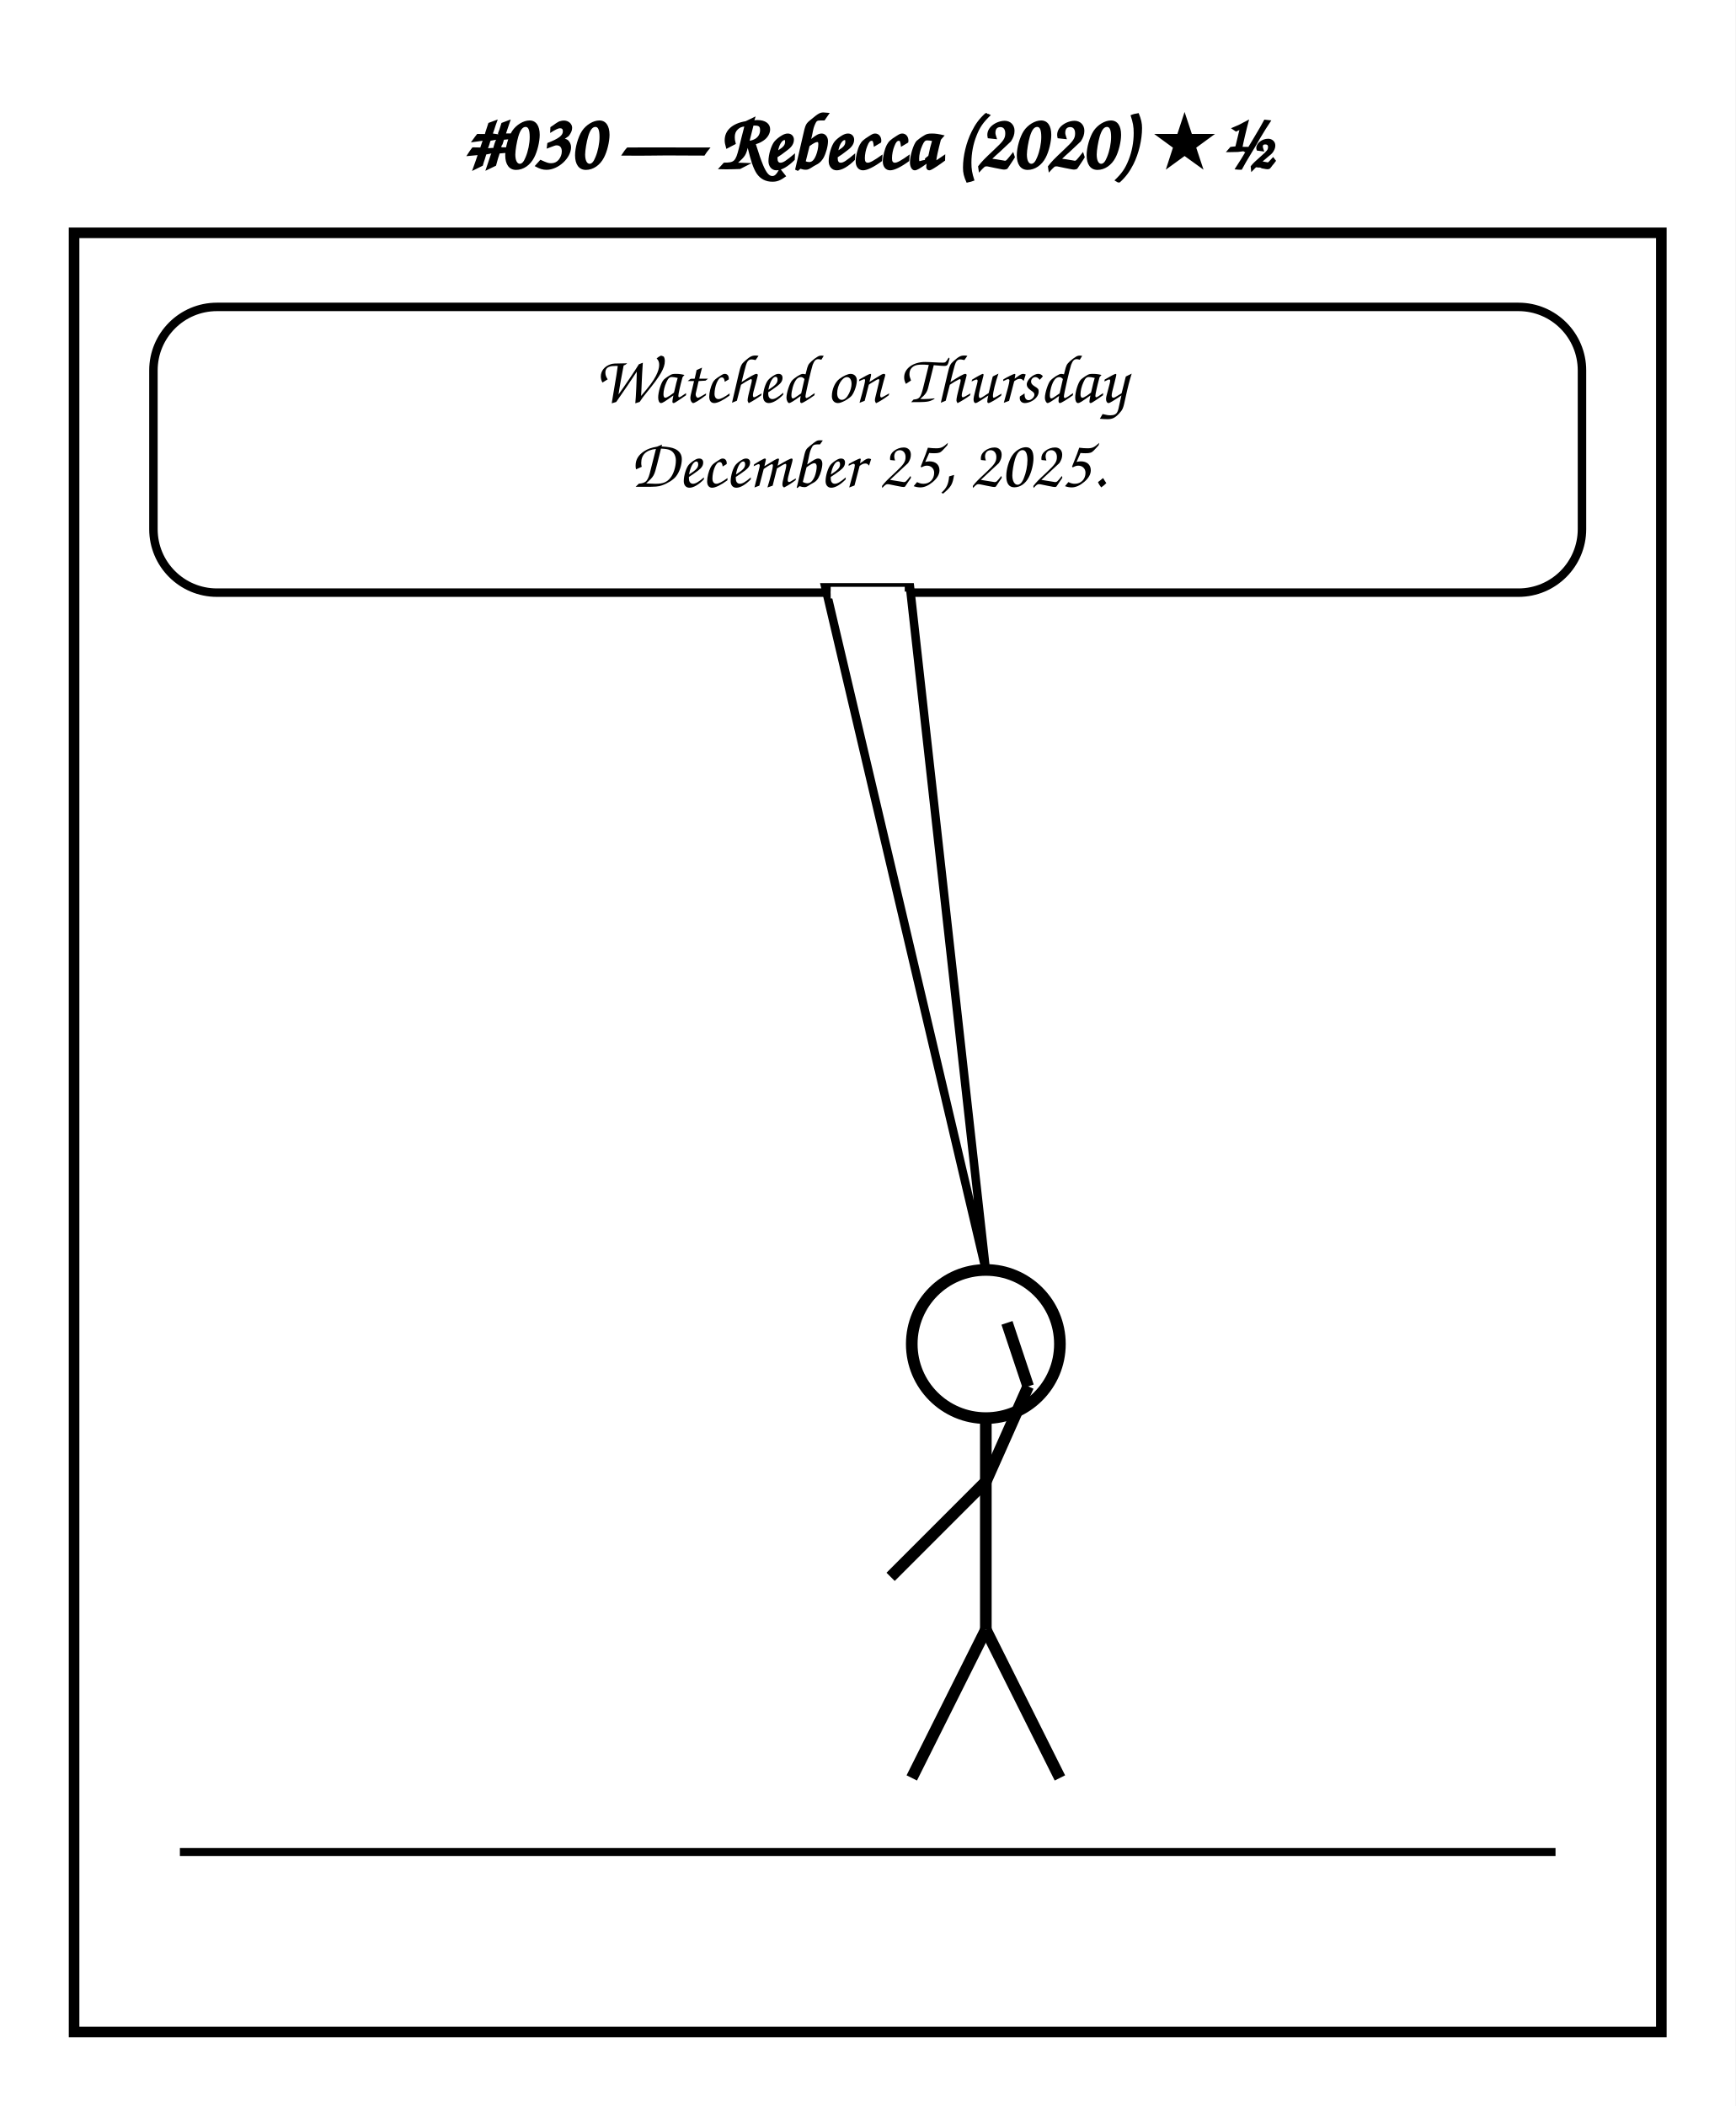
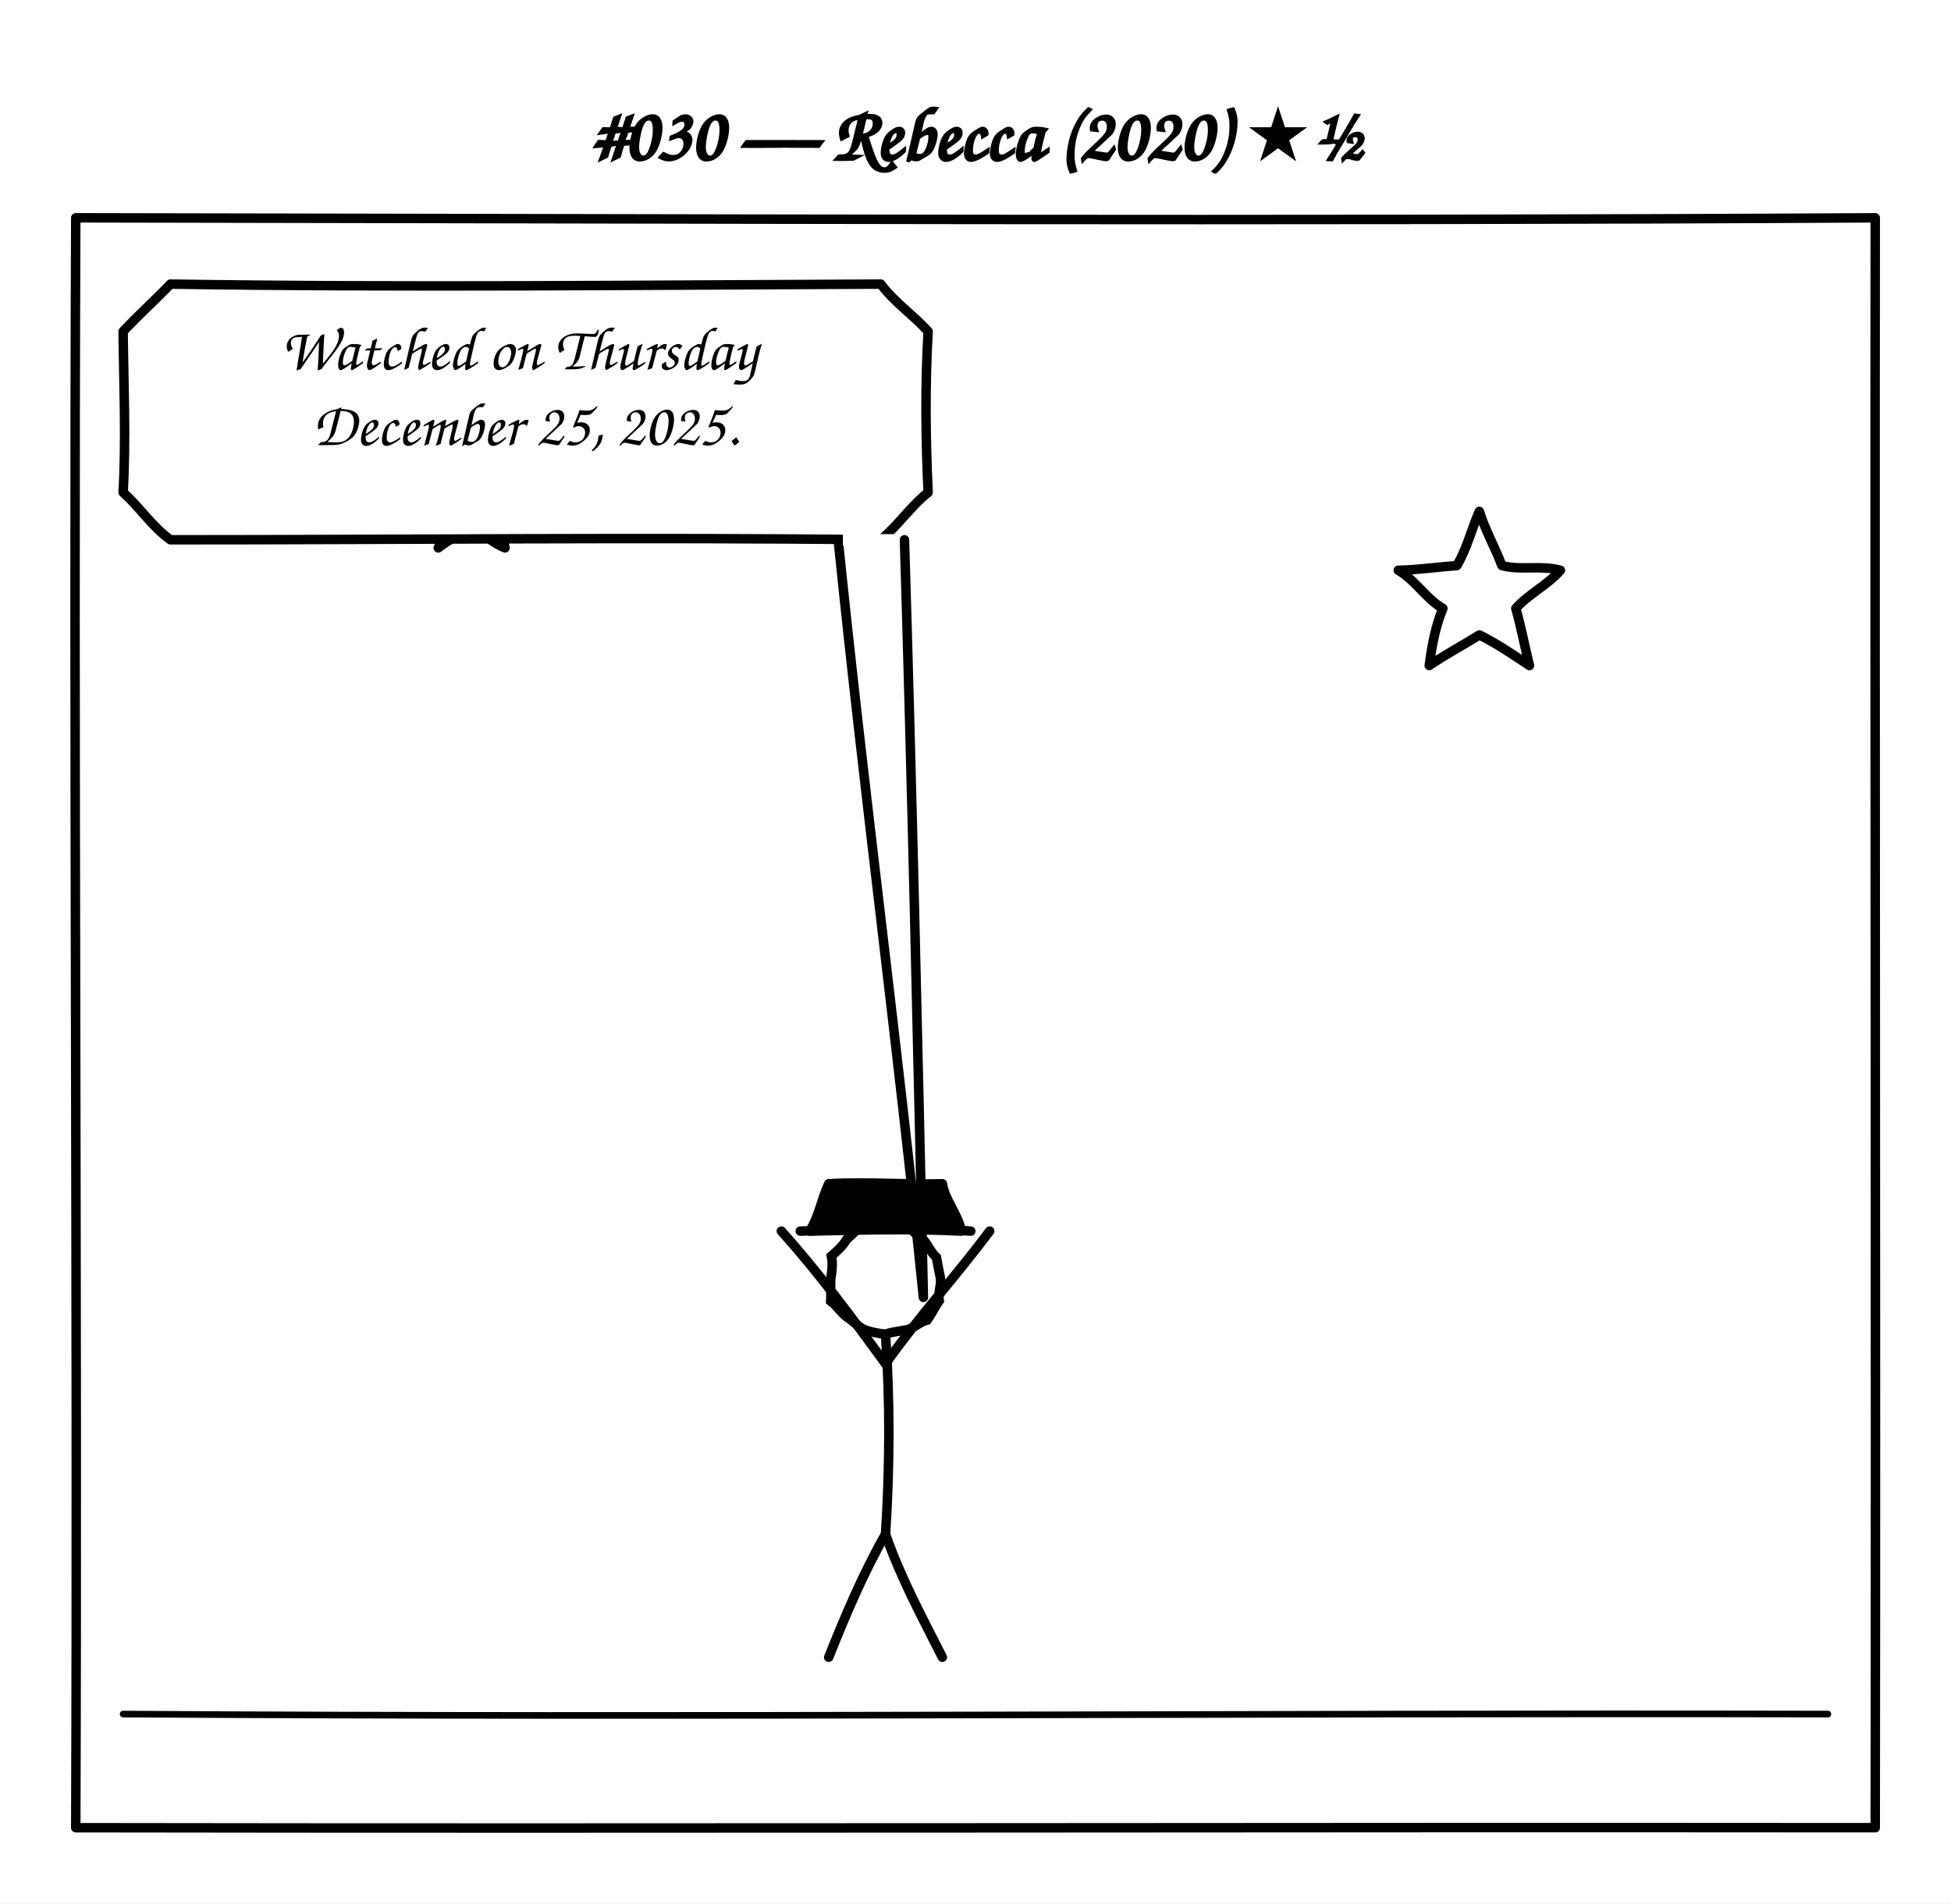
- <svg xmlns="http://www.w3.org/2000/svg" viewBox="0 0 328 398" width="328" height="398" role="img" aria-label="#030 — Rebecca (2020)">
+ <svg xmlns="http://www.w3.org/2000/svg" viewBox="0 0 412 402" width="412" height="402" role="img" aria-label="#030 — Rebecca (2020)">
  <rect width="100%" height="100%" fill="white" />
-   <text x="164.0" y="32" text-anchor="middle" font-family="Comic Neue, Comic Sans MS, cursive" font-size="15" font-weight="700" fill="black">#030 — Rebecca (2020) ★½</text>
+   <text x="206.0" y="34" text-anchor="middle" font-family="Comic Neue, Comic Sans MS, cursive" font-size="16" font-weight="700" fill="black">#030 — Rebecca (2020) ★½</text>
  <g class="panel">
-     <rect x="14" y="44" width="300" height="340" fill="white" stroke="black" stroke-width="2" />
-     <rect x="29" y="58" width="270" height="54" rx="12" ry="12" fill="white" stroke="black" stroke-width="1.6" />
-     <polygon points="156.0,111 172.0,111 186.327,240" fill="white" stroke="black" stroke-width="1.6" />
-     <line x1="157.0" y1="112" x2="171.0" y2="112" stroke="white" stroke-width="2.2" />
-     <text x="164.0" y="76" text-anchor="middle" font-family="Comic Neue, Comic Sans MS, cursive" font-size="13" fill="black">
-       <tspan x="164.0" dy="0">Watched on Thursday</tspan>
-       <tspan x="164.0" dy="16">December 25, 2025.</tspan>
+     <path d="M 16.00 46.00 C 142.67 46.19, 269.33 46.73, 396.00 46.00 C 395.88 159.33, 396.17 272.67, 396.00 386.00 C 269.33 385.88, 142.67 386.21, 16.00 386.00 C 16.42 272.67, 15.50 159.33, 16.00 46.00" fill="none" stroke="black" stroke-width="2.0" stroke-linecap="round" stroke-linejoin="round" />
+     <path d="M 26.00 362.00 C 146.00 362.77, 266.00 361.74, 386.00 362.00" fill="none" stroke="black" stroke-width="1.4" stroke-linecap="round" />
+     <path d="M 312.40 108.00 C 313.61 111.97, 315.72 115.57, 317.16 119.45 C 321.22 120.52, 325.46 119.31, 329.52 120.44 C 326.77 123.59, 322.87 125.38, 320.10 128.50 C 321.23 132.48, 321.98 136.55, 322.98 140.56 C 319.53 138.28, 316.13 135.92, 312.40 134.10 C 308.90 136.30, 305.23 138.22, 301.82 140.56 C 302.37 136.45, 303.08 132.37, 304.70 128.50 C 301.06 126.39, 298.92 122.54, 295.28 120.44 C 299.42 120.36, 303.52 119.74, 307.64 119.45 C 309.81 115.87, 310.71 111.77, 312.40 108.00" fill="none" stroke="black" stroke-width="2.0" stroke-linecap="round" stroke-linejoin="round" />
+     <path d="M 99.60 94.00 C 100.92 96.43, 101.49 99.18, 102.77 101.63 C 105.52 101.91, 108.32 101.35, 111.01 102.29 C 108.46 103.55, 106.39 105.36, 104.74 107.67 C 105.29 110.37, 106.03 113.03, 106.65 115.71 C 104.03 114.71, 102.06 112.66, 99.60 111.40 C 97.21 112.78, 94.73 114.00, 92.55 115.71 C 93.74 113.16, 94.30 110.46, 94.46 107.67 C 92.65 105.55, 90.57 103.75, 88.19 102.29 C 90.90 101.65, 93.74 102.64, 96.43 101.63 C 97.79 99.22, 99.16 96.80, 99.60 94.00" fill="none" stroke="black" stroke-width="2.0" stroke-linecap="round" stroke-linejoin="round" />
+     <path d="M 198.61 270.00 C 198.74 271.58, 198.06 273.11, 198.34 274.70 C 197.41 276.01, 196.75 277.50, 195.79 278.79 C 194.20 279.16, 193.09 280.50, 191.49 280.84 C 189.99 281.14, 188.46 281.27, 187.00 281.76 C 185.46 281.66, 183.98 281.30, 182.52 280.81 C 181.16 280.11, 180.12 278.98, 178.85 278.15 C 177.56 277.19, 176.72 275.76, 175.43 274.79 C 175.54 273.19, 175.31 271.60, 175.45 270.00 C 175.69 268.43, 175.91 266.85, 175.56 265.26 C 176.76 264.21, 177.97 263.18, 178.77 261.77 C 179.99 260.73, 181.08 259.55, 182.20 258.40 C 183.81 258.55, 185.39 258.03, 187.00 258.16 C 188.57 258.15, 190.01 258.85, 191.56 258.99 C 192.83 259.85, 193.74 261.15, 195.08 261.92 C 196.08 263.05, 196.58 264.55, 197.75 265.55 C 198.02 267.03, 198.29 268.52, 198.61 270.00" fill="none" stroke="black" stroke-width="2.0" stroke-linecap="round" />
+     <path d="M 171.00 260.00 C 181.67 259.78, 192.33 259.46, 203.00 260.00 C 202.34 256.40, 199.60 253.63, 199.00 250.00 C 191.00 250.22, 183.00 249.54, 175.00 250.00 C 173.49 253.26, 172.93 256.90, 171.00 260.00" fill="black" stroke="black" stroke-width="2.0" stroke-linecap="round" stroke-linejoin="round" />
+     <path d="M 169.00 260.00 C 181.00 259.64, 193.00 259.16, 205.00 260.00" fill="none" stroke="black" stroke-width="2.0" stroke-linecap="round" />
+     <path d="M 187.00 282.00 C 187.98 296.00, 187.90 310.00, 187.00 324.00" fill="none" stroke="black" stroke-width="2.0" stroke-linecap="round" />
+     <path d="M 187.00 288.00 C 179.99 278.41, 172.96 268.84, 165.00 260.00" fill="none" stroke="black" stroke-width="2.0" stroke-linecap="round" />
+     <path d="M 187.00 288.00 C 193.87 278.30, 201.88 269.50, 209.00 260.00" fill="none" stroke="black" stroke-width="2.0" stroke-linecap="round" />
+     <path d="M 187.00 324.00 C 182.26 332.32, 178.55 341.13, 175.00 350.00" fill="none" stroke="black" stroke-width="2.0" stroke-linecap="round" />
+     <path d="M 187.00 324.00 C 190.13 333.07, 194.68 341.48, 199.00 350.00" fill="none" stroke="black" stroke-width="2.0" stroke-linecap="round" />
+     <path d="M 36.00 60.00 C 86.00 60.76, 136.00 60.20, 186.00 60.00 C 188.84 63.83, 192.83 66.50, 196.00 70.00 C 195.34 81.33, 195.46 92.67, 196.00 104.00 C 192.28 106.95, 189.65 110.99, 186.00 114.00 C 136.00 113.41, 86.00 114.01, 36.00 114.00 C 32.10 111.23, 29.53 107.14, 26.00 104.00 C 26.64 92.67, 26.12 81.33, 26.00 70.00 C 29.23 66.56, 32.74 63.40, 36.00 60.00" fill="white" stroke="black" stroke-width="2.0" stroke-linecap="round" stroke-linejoin="round" />
+     <path d="M 177.00 114.00 C 182.45 167.40, 189.57 220.60, 195.00 274.00 C 193.79 220.66, 192.63 167.33, 191.00 114.00" fill="white" stroke="black" stroke-width="2.0" stroke-linecap="round" stroke-linejoin="round" />
+     <line x1="178" y1="114" x2="190" y2="114" stroke="white" stroke-width="2.4" />
+     <text x="111.0" y="78.0" text-anchor="middle" font-family="Comic Neue, Comic Sans MS, cursive" font-size="13" fill="black">
+       <tspan x="111.0" dy="0">Watched on Thursday</tspan>
+       <tspan x="111.0" dy="16">December 25, 2025.</tspan>
    </text>
-     <circle cx="186.327" cy="254" r="14" fill="none" stroke="black" stroke-width="2.2" />
-     <line x1="186.327" y1="268" x2="186.327" y2="308" stroke="black" stroke-width="2.2" />
-     <line x1="186.327" y1="280" x2="168.327" y2="298" stroke="black" stroke-width="2.2" />
-     <line x1="186.327" y1="280" x2="194.327" y2="262" stroke="black" stroke-width="2.2" />
-     <line x1="194.327" y1="262" x2="190.327" y2="250" stroke="black" stroke-width="2.2" />
-     <line x1="186.327" y1="308" x2="172.327" y2="336" stroke="black" stroke-width="2.2" />
-     <line x1="186.327" y1="308" x2="200.327" y2="336" stroke="black" stroke-width="2.2" />
-     <line x1="34" y1="350" x2="294" y2="350" stroke="black" stroke-width="1.5" />
  </g>
</svg>
